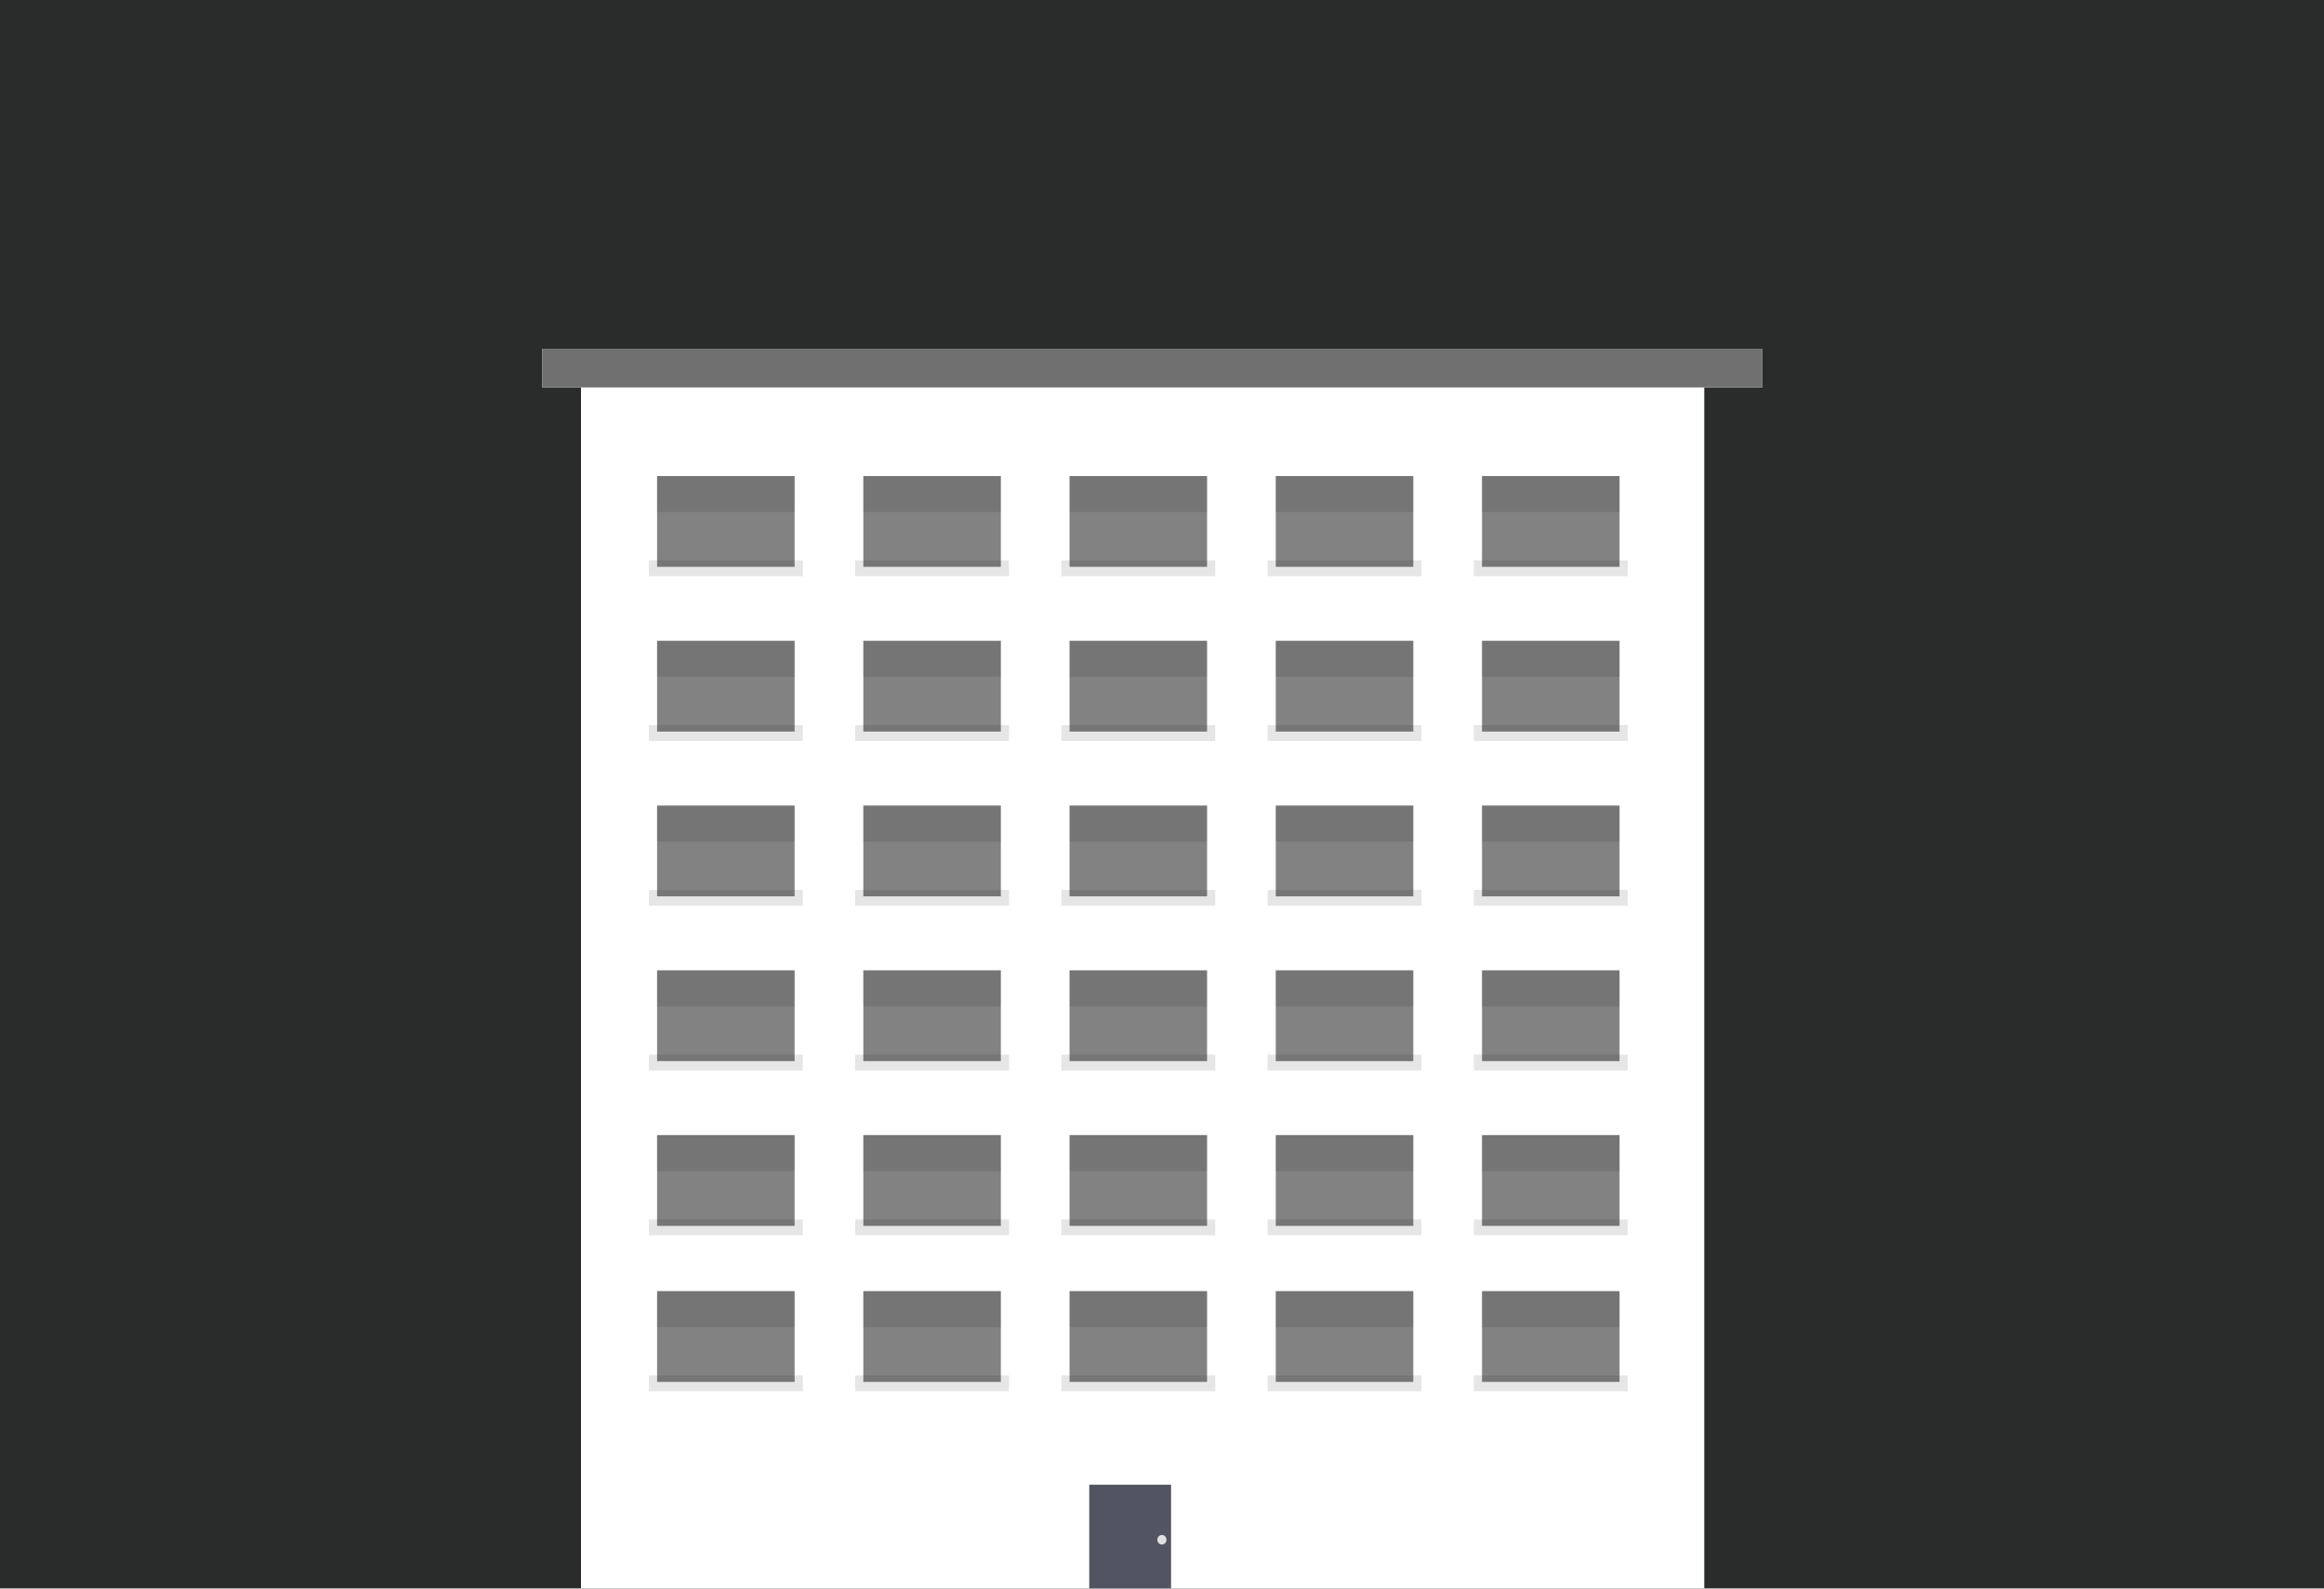
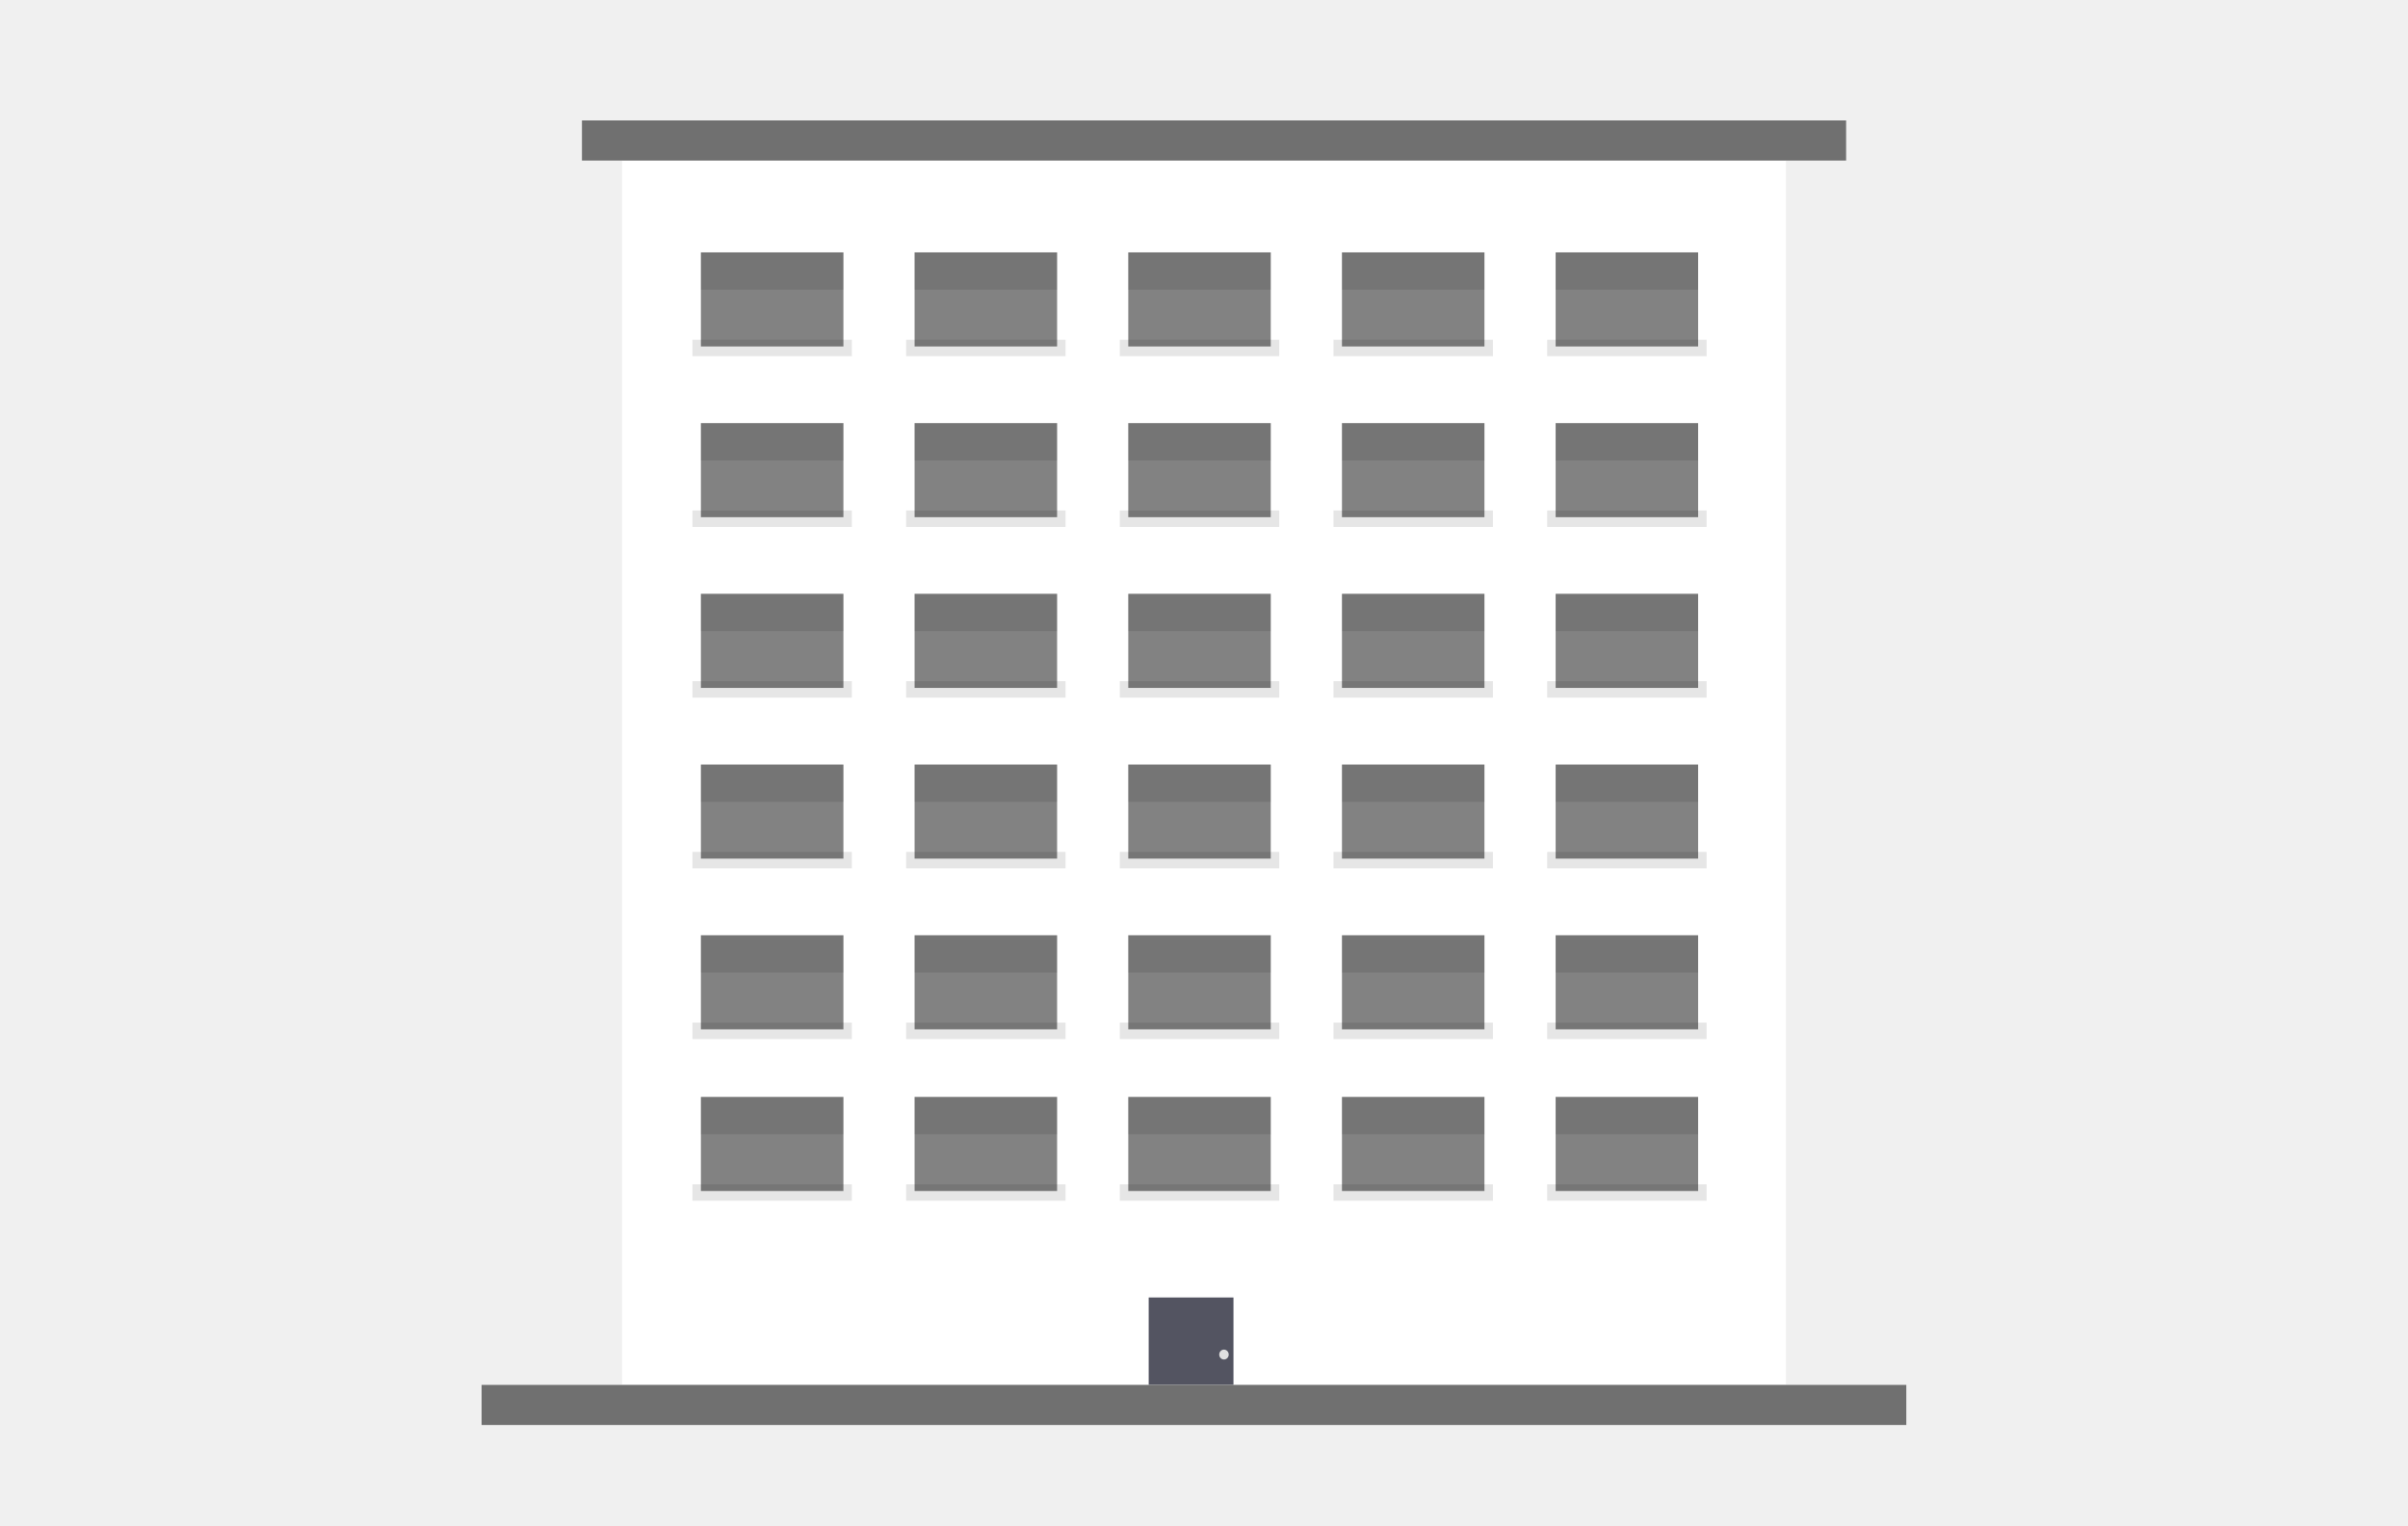
- <svg xmlns="http://www.w3.org/2000/svg" width="120" height="82" viewBox="0 0 120 82">
+ <svg xmlns="http://www.w3.org/2000/svg" width="120" height="76" viewBox="0 0 120 76">
  <defs>
    <clipPath id="clip-building-8">
-       <rect width="120" height="82" />
+       <rect width="120" height="76" />
    </clipPath>
  </defs>
  <g id="building-8" clip-path="url(#clip-building-8)">
-     <rect width="120" height="82" fill="#2a2c2c" />
-     <g id="Group_907" data-name="Group 907" transform="translate(19)">
+     <g id="Group_907" data-name="Group 907" transform="translate(20 -12)">
      <g id="Group_905" data-name="Group 905" transform="translate(2 1)">
        <g id="Group_871" data-name="Group 871" transform="translate(7 17)">
          <g id="Group_870" data-name="Group 870" transform="translate(0 -1)">
            <g id="Group_869" data-name="Group 869">
              <rect id="Rectangle_501" data-name="Rectangle 501" width="58" height="63.35" transform="translate(2 2)" fill="#fff" />
              <g id="Group_829" data-name="Group 829" transform="translate(28.244 59.646)">
                <g id="Group_732" data-name="Group 732" transform="translate(0 0)">
                  <g id="Group_737" data-name="Group 737">
                    <rect id="Rectangle_331" data-name="Rectangle 331" width="4.224" height="5.689" fill="#535461" />
                    <ellipse id="Ellipse_257" data-name="Ellipse 257" cx="0.237" cy="0.247" rx="0.237" ry="0.247" transform="translate(3.514 2.597)" fill="#e0e0e0" />
                  </g>
                </g>
              </g>
              <g id="Group_830" data-name="Group 830" transform="translate(5.507 7.575)">
                <rect id="Rectangle_332" data-name="Rectangle 332" width="7.945" height="0.819" transform="translate(0 4.353)" opacity="0.1" />
                <rect id="Rectangle_333" data-name="Rectangle 333" width="7.101" height="4.687" transform="translate(0.422 0)" fill="#060606" opacity="0.5" />
                <g id="Group_536" data-name="Group 536" transform="translate(0.422 0)" opacity="0.1">
                  <rect id="Rectangle_335" data-name="Rectangle 335" width="7.101" height="1.86" />
                </g>
              </g>
              <g id="Group_835" data-name="Group 835" transform="translate(16.156 7.575)">
                <rect id="Rectangle_332-2" data-name="Rectangle 332" width="7.945" height="0.819" transform="translate(0 4.353)" opacity="0.1" />
                <rect id="Rectangle_333-2" data-name="Rectangle 333" width="7.101" height="4.687" transform="translate(0.422 0)" fill="#060606" opacity="0.5" />
                <g id="Group_536-2" data-name="Group 536" transform="translate(0.422 0)" opacity="0.1">
                  <rect id="Rectangle_335-2" data-name="Rectangle 335" width="7.101" height="1.86" />
                </g>
              </g>
              <g id="Group_844" data-name="Group 844" transform="translate(26.804 7.575)">
                <rect id="Rectangle_332-3" data-name="Rectangle 332" width="7.945" height="0.819" transform="translate(0 4.353)" opacity="0.1" />
                <rect id="Rectangle_333-3" data-name="Rectangle 333" width="7.101" height="4.687" transform="translate(0.422 0)" fill="#060606" opacity="0.5" />
                <g id="Group_536-3" data-name="Group 536" transform="translate(0.422 0)" opacity="0.1">
                  <rect id="Rectangle_335-3" data-name="Rectangle 335" width="7.101" height="1.86" />
                </g>
              </g>
              <g id="Group_852" data-name="Group 852" transform="translate(37.453 7.575)">
                <rect id="Rectangle_332-4" data-name="Rectangle 332" width="7.945" height="0.819" transform="translate(0 4.353)" opacity="0.1" />
                <rect id="Rectangle_333-4" data-name="Rectangle 333" width="7.101" height="4.687" transform="translate(0.422 0)" fill="#060606" opacity="0.5" />
                <g id="Group_536-4" data-name="Group 536" transform="translate(0.422 0)" opacity="0.1">
                  <rect id="Rectangle_335-4" data-name="Rectangle 335" width="7.101" height="1.86" />
                </g>
              </g>
              <g id="Group_865" data-name="Group 865" transform="translate(48.102 7.575)">
                <rect id="Rectangle_332-5" data-name="Rectangle 332" width="7.945" height="0.819" transform="translate(0 4.353)" opacity="0.1" />
                <rect id="Rectangle_333-5" data-name="Rectangle 333" width="7.101" height="4.687" transform="translate(0.422 0)" fill="#060606" opacity="0.5" />
                <g id="Group_536-5" data-name="Group 536" transform="translate(0.422 0)" opacity="0.1">
                  <rect id="Rectangle_335-5" data-name="Rectangle 335" width="7.101" height="1.86" />
                </g>
              </g>
              <g id="Group_831" data-name="Group 831" transform="translate(5.507 16.081)">
                <rect id="Rectangle_332-6" data-name="Rectangle 332" width="7.945" height="0.819" transform="translate(0 4.353)" opacity="0.1" />
                <rect id="Rectangle_333-6" data-name="Rectangle 333" width="7.101" height="4.687" transform="translate(0.422 0)" fill="#060606" opacity="0.5" />
                <g id="Group_536-6" data-name="Group 536" transform="translate(0.422 0)" opacity="0.1">
                  <rect id="Rectangle_335-6" data-name="Rectangle 335" width="7.101" height="1.86" />
                </g>
              </g>
              <g id="Group_836" data-name="Group 836" transform="translate(16.156 16.081)">
                <rect id="Rectangle_332-7" data-name="Rectangle 332" width="7.945" height="0.819" transform="translate(0 4.353)" opacity="0.1" />
                <rect id="Rectangle_333-7" data-name="Rectangle 333" width="7.101" height="4.687" transform="translate(0.422 0)" fill="#060606" opacity="0.5" />
                <g id="Group_536-7" data-name="Group 536" transform="translate(0.422 0)" opacity="0.1">
                  <rect id="Rectangle_335-7" data-name="Rectangle 335" width="7.101" height="1.86" />
                </g>
              </g>
              <g id="Group_842" data-name="Group 842" transform="translate(26.804 16.081)">
                <rect id="Rectangle_332-8" data-name="Rectangle 332" width="7.945" height="0.819" transform="translate(0 4.353)" opacity="0.1" />
                <rect id="Rectangle_333-8" data-name="Rectangle 333" width="7.101" height="4.687" transform="translate(0.422 0)" fill="#060606" opacity="0.5" />
                <g id="Group_536-8" data-name="Group 536" transform="translate(0.422 0)" opacity="0.1">
                  <rect id="Rectangle_335-8" data-name="Rectangle 335" width="7.101" height="1.86" />
                </g>
              </g>
              <g id="Group_851" data-name="Group 851" transform="translate(37.453 16.081)">
                <rect id="Rectangle_332-9" data-name="Rectangle 332" width="7.945" height="0.819" transform="translate(0 4.353)" opacity="0.1" />
                <rect id="Rectangle_333-9" data-name="Rectangle 333" width="7.101" height="4.687" transform="translate(0.422 0)" fill="#060606" opacity="0.5" />
                <g id="Group_536-9" data-name="Group 536" transform="translate(0.422 0)" opacity="0.1">
                  <rect id="Rectangle_335-9" data-name="Rectangle 335" width="7.101" height="1.86" />
                </g>
              </g>
              <g id="Group_866" data-name="Group 866" transform="translate(48.102 16.081)">
                <rect id="Rectangle_332-10" data-name="Rectangle 332" width="7.945" height="0.819" transform="translate(0 4.353)" opacity="0.1" />
                <rect id="Rectangle_333-10" data-name="Rectangle 333" width="7.101" height="4.687" transform="translate(0.422 0)" fill="#060606" opacity="0.5" />
                <g id="Group_536-10" data-name="Group 536" transform="translate(0.422 0)" opacity="0.1">
                  <rect id="Rectangle_335-10" data-name="Rectangle 335" width="7.101" height="1.86" />
                </g>
              </g>
              <g id="Group_832" data-name="Group 832" transform="translate(5.507 24.587)">
                <rect id="Rectangle_332-11" data-name="Rectangle 332" width="7.945" height="0.819" transform="translate(0 4.353)" opacity="0.1" />
                <rect id="Rectangle_333-11" data-name="Rectangle 333" width="7.101" height="4.687" transform="translate(0.422 0)" fill="#060606" opacity="0.5" />
                <g id="Group_536-11" data-name="Group 536" transform="translate(0.422 0)" opacity="0.1">
                  <rect id="Rectangle_335-11" data-name="Rectangle 335" width="7.101" height="1.86" />
                </g>
              </g>
              <g id="Group_837" data-name="Group 837" transform="translate(16.156 24.587)">
                <rect id="Rectangle_332-12" data-name="Rectangle 332" width="7.945" height="0.819" transform="translate(0 4.353)" opacity="0.1" />
                <rect id="Rectangle_333-12" data-name="Rectangle 333" width="7.101" height="4.687" transform="translate(0.422 0)" fill="#060606" opacity="0.5" />
                <g id="Group_536-12" data-name="Group 536" transform="translate(0.422 0)" opacity="0.1">
                  <rect id="Rectangle_335-12" data-name="Rectangle 335" width="7.101" height="1.86" />
                </g>
              </g>
              <g id="Group_843" data-name="Group 843" transform="translate(26.804 24.587)">
                <rect id="Rectangle_332-13" data-name="Rectangle 332" width="7.945" height="0.819" transform="translate(0 4.353)" opacity="0.1" />
                <rect id="Rectangle_333-13" data-name="Rectangle 333" width="7.101" height="4.687" transform="translate(0.422 0)" fill="#060606" opacity="0.5" />
                <g id="Group_536-13" data-name="Group 536" transform="translate(0.422 0)" opacity="0.1">
                  <rect id="Rectangle_335-13" data-name="Rectangle 335" width="7.101" height="1.86" />
                </g>
              </g>
              <g id="Group_849" data-name="Group 849" transform="translate(37.453 24.587)">
                <rect id="Rectangle_332-14" data-name="Rectangle 332" width="7.945" height="0.819" transform="translate(0 4.353)" opacity="0.1" />
                <rect id="Rectangle_333-14" data-name="Rectangle 333" width="7.101" height="4.687" transform="translate(0.422 0)" fill="#060606" opacity="0.5" />
                <g id="Group_536-14" data-name="Group 536" transform="translate(0.422 0)" opacity="0.1">
                  <rect id="Rectangle_335-14" data-name="Rectangle 335" width="7.101" height="1.86" />
                </g>
              </g>
              <g id="Group_863" data-name="Group 863" transform="translate(48.102 24.587)">
                <rect id="Rectangle_332-15" data-name="Rectangle 332" width="7.945" height="0.819" transform="translate(0 4.353)" opacity="0.1" />
                <rect id="Rectangle_333-15" data-name="Rectangle 333" width="7.101" height="4.687" transform="translate(0.422 0)" fill="#060606" opacity="0.5" />
                <g id="Group_536-15" data-name="Group 536" transform="translate(0.422 0)" opacity="0.1">
                  <rect id="Rectangle_335-15" data-name="Rectangle 335" width="7.101" height="1.86" />
                </g>
              </g>
              <g id="Group_833" data-name="Group 833" transform="translate(5.507 33.093)">
                <rect id="Rectangle_332-16" data-name="Rectangle 332" width="7.945" height="0.819" transform="translate(0 4.353)" opacity="0.1" />
                <rect id="Rectangle_333-16" data-name="Rectangle 333" width="7.101" height="4.687" transform="translate(0.422 0)" fill="#060606" opacity="0.5" />
                <g id="Group_536-16" data-name="Group 536" transform="translate(0.422 0)" opacity="0.1">
                  <rect id="Rectangle_335-16" data-name="Rectangle 335" width="7.101" height="1.86" />
                </g>
              </g>
              <g id="Group_859" data-name="Group 859" transform="translate(5.507 49.654)">
                <rect id="Rectangle_332-17" data-name="Rectangle 332" width="7.945" height="0.819" transform="translate(0 4.353)" opacity="0.1" />
                <rect id="Rectangle_333-17" data-name="Rectangle 333" width="7.101" height="4.687" transform="translate(0.422 0)" fill="#060606" opacity="0.5" />
                <g id="Group_536-17" data-name="Group 536" transform="translate(0.422 0)" opacity="0.1">
                  <rect id="Rectangle_335-17" data-name="Rectangle 335" width="7.101" height="1.86" />
                </g>
              </g>
              <g id="Group_838" data-name="Group 838" transform="translate(16.156 33.093)">
                <rect id="Rectangle_332-18" data-name="Rectangle 332" width="7.945" height="0.819" transform="translate(0 4.353)" opacity="0.1" />
                <rect id="Rectangle_333-18" data-name="Rectangle 333" width="7.101" height="4.687" transform="translate(0.422 0)" fill="#060606" opacity="0.5" />
                <g id="Group_536-18" data-name="Group 536" transform="translate(0.422 0)" opacity="0.1">
                  <rect id="Rectangle_335-18" data-name="Rectangle 335" width="7.101" height="1.86" />
                </g>
              </g>
              <g id="Group_856" data-name="Group 856" transform="translate(16.156 49.654)">
                <rect id="Rectangle_332-19" data-name="Rectangle 332" width="7.945" height="0.819" transform="translate(0 4.353)" opacity="0.1" />
                <rect id="Rectangle_333-19" data-name="Rectangle 333" width="7.101" height="4.687" transform="translate(0.422 0)" fill="#060606" opacity="0.5" />
                <g id="Group_536-19" data-name="Group 536" transform="translate(0.422 0)" opacity="0.1">
                  <rect id="Rectangle_335-19" data-name="Rectangle 335" width="7.101" height="1.86" />
                </g>
              </g>
              <g id="Group_841" data-name="Group 841" transform="translate(26.804 33.093)">
                <rect id="Rectangle_332-20" data-name="Rectangle 332" width="7.945" height="0.819" transform="translate(0 4.353)" opacity="0.1" />
                <rect id="Rectangle_333-20" data-name="Rectangle 333" width="7.101" height="4.687" transform="translate(0.422 0)" fill="#060606" opacity="0.5" />
                <g id="Group_536-20" data-name="Group 536" transform="translate(0.422 0)" opacity="0.1">
                  <rect id="Rectangle_335-20" data-name="Rectangle 335" width="7.101" height="1.86" />
                </g>
              </g>
              <g id="Group_857" data-name="Group 857" transform="translate(26.804 49.654)">
                <rect id="Rectangle_332-21" data-name="Rectangle 332" width="7.945" height="0.819" transform="translate(0 4.353)" opacity="0.1" />
                <rect id="Rectangle_333-21" data-name="Rectangle 333" width="7.101" height="4.687" transform="translate(0.422 0)" fill="#060606" opacity="0.5" />
                <g id="Group_536-21" data-name="Group 536" transform="translate(0.422 0)" opacity="0.1">
                  <rect id="Rectangle_335-21" data-name="Rectangle 335" width="7.101" height="1.86" />
                </g>
              </g>
              <g id="Group_850" data-name="Group 850" transform="translate(37.453 33.093)">
                <rect id="Rectangle_332-22" data-name="Rectangle 332" width="7.945" height="0.819" transform="translate(0 4.353)" opacity="0.1" />
                <rect id="Rectangle_333-22" data-name="Rectangle 333" width="7.101" height="4.687" transform="translate(0.422 0)" fill="#060606" opacity="0.5" />
                <g id="Group_536-22" data-name="Group 536" transform="translate(0.422 0)" opacity="0.1">
                  <rect id="Rectangle_335-22" data-name="Rectangle 335" width="7.101" height="1.86" />
                </g>
              </g>
              <g id="Group_864" data-name="Group 864" transform="translate(48.102 33.093)">
                <rect id="Rectangle_332-23" data-name="Rectangle 332" width="7.945" height="0.819" transform="translate(0 4.353)" opacity="0.1" />
                <rect id="Rectangle_333-23" data-name="Rectangle 333" width="7.101" height="4.687" transform="translate(0.422 0)" fill="#060606" opacity="0.5" />
                <g id="Group_536-23" data-name="Group 536" transform="translate(0.422 0)" opacity="0.1">
                  <rect id="Rectangle_335-23" data-name="Rectangle 335" width="7.101" height="1.86" />
                </g>
              </g>
              <g id="Group_858" data-name="Group 858" transform="translate(37.453 49.654)">
                <rect id="Rectangle_332-24" data-name="Rectangle 332" width="7.945" height="0.819" transform="translate(0 4.353)" opacity="0.1" />
                <rect id="Rectangle_333-24" data-name="Rectangle 333" width="7.101" height="4.687" transform="translate(0.422 0)" fill="#060606" opacity="0.5" />
                <g id="Group_536-24" data-name="Group 536" transform="translate(0.422 0)" opacity="0.1">
                  <rect id="Rectangle_335-24" data-name="Rectangle 335" width="7.101" height="1.86" />
                </g>
              </g>
              <g id="Group_861" data-name="Group 861" transform="translate(48.102 49.654)">
                <rect id="Rectangle_332-25" data-name="Rectangle 332" width="7.945" height="0.819" transform="translate(0 4.353)" opacity="0.1" />
                <rect id="Rectangle_333-25" data-name="Rectangle 333" width="7.101" height="4.687" transform="translate(0.422 0)" fill="#060606" opacity="0.5" />
                <g id="Group_536-25" data-name="Group 536" transform="translate(0.422 0)" opacity="0.1">
                  <rect id="Rectangle_335-25" data-name="Rectangle 335" width="7.101" height="1.86" />
                </g>
              </g>
              <g id="Group_834" data-name="Group 834" transform="translate(5.507 41.599)">
                <rect id="Rectangle_332-26" data-name="Rectangle 332" width="7.945" height="0.819" transform="translate(0 4.353)" opacity="0.1" />
                <rect id="Rectangle_333-26" data-name="Rectangle 333" width="7.101" height="4.687" transform="translate(0.422 0)" fill="#060606" opacity="0.5" />
                <g id="Group_536-26" data-name="Group 536" transform="translate(0.422 0)" opacity="0.1">
                  <rect id="Rectangle_335-26" data-name="Rectangle 335" width="7.101" height="1.86" />
                </g>
              </g>
              <g id="Group_839" data-name="Group 839" transform="translate(16.156 41.599)">
                <rect id="Rectangle_332-27" data-name="Rectangle 332" width="7.945" height="0.819" transform="translate(0 4.353)" opacity="0.1" />
                <rect id="Rectangle_333-27" data-name="Rectangle 333" width="7.101" height="4.687" transform="translate(0.422 0)" fill="#060606" opacity="0.5" />
                <g id="Group_536-27" data-name="Group 536" transform="translate(0.422 0)" opacity="0.1">
                  <rect id="Rectangle_335-27" data-name="Rectangle 335" width="7.101" height="1.86" />
                </g>
              </g>
              <g id="Group_840" data-name="Group 840" transform="translate(26.804 41.599)">
                <rect id="Rectangle_332-28" data-name="Rectangle 332" width="7.945" height="0.819" transform="translate(0 4.353)" opacity="0.1" />
                <rect id="Rectangle_333-28" data-name="Rectangle 333" width="7.101" height="4.687" transform="translate(0.422 0)" fill="#060606" opacity="0.5" />
                <g id="Group_536-28" data-name="Group 536" transform="translate(0.422 0)" opacity="0.1">
                  <rect id="Rectangle_335-28" data-name="Rectangle 335" width="7.101" height="1.86" />
                </g>
              </g>
              <g id="Group_848" data-name="Group 848" transform="translate(37.453 41.599)">
                <rect id="Rectangle_332-29" data-name="Rectangle 332" width="7.945" height="0.819" transform="translate(0 4.353)" opacity="0.1" />
                <rect id="Rectangle_333-29" data-name="Rectangle 333" width="7.101" height="4.687" transform="translate(0.422 0)" fill="#060606" opacity="0.5" />
                <g id="Group_536-29" data-name="Group 536" transform="translate(0.422 0)" opacity="0.1">
                  <rect id="Rectangle_335-29" data-name="Rectangle 335" width="7.101" height="1.86" />
                </g>
              </g>
              <g id="Group_862" data-name="Group 862" transform="translate(48.102 41.599)">
                <rect id="Rectangle_332-30" data-name="Rectangle 332" width="7.945" height="0.819" transform="translate(0 4.353)" opacity="0.1" />
                <rect id="Rectangle_333-30" data-name="Rectangle 333" width="7.101" height="4.687" transform="translate(0.422 0)" fill="#060606" opacity="0.5" />
                <g id="Group_536-30" data-name="Group 536" transform="translate(0.422 0)" opacity="0.1">
                  <rect id="Rectangle_335-30" data-name="Rectangle 335" width="7.101" height="1.86" />
                </g>
              </g>
            </g>
          </g>
          <g id="Rectangle_502" data-name="Rectangle 502" fill="#fff" stroke="#707070" stroke-width="1">
            <rect width="63" height="2" stroke="none" />
            <rect x="0.5" y="0.5" width="62" height="1" fill="none" />
          </g>
        </g>
      </g>
    </g>
+     <g id="Rectangle_508" data-name="Rectangle 508" transform="translate(24 69)" fill="#fff" stroke="#707070" stroke-width="1">
+       <rect width="71" height="2" stroke="none" />
+       <rect x="0.5" y="0.5" width="70" height="1" fill="none" />
+     </g>
  </g>
</svg>
